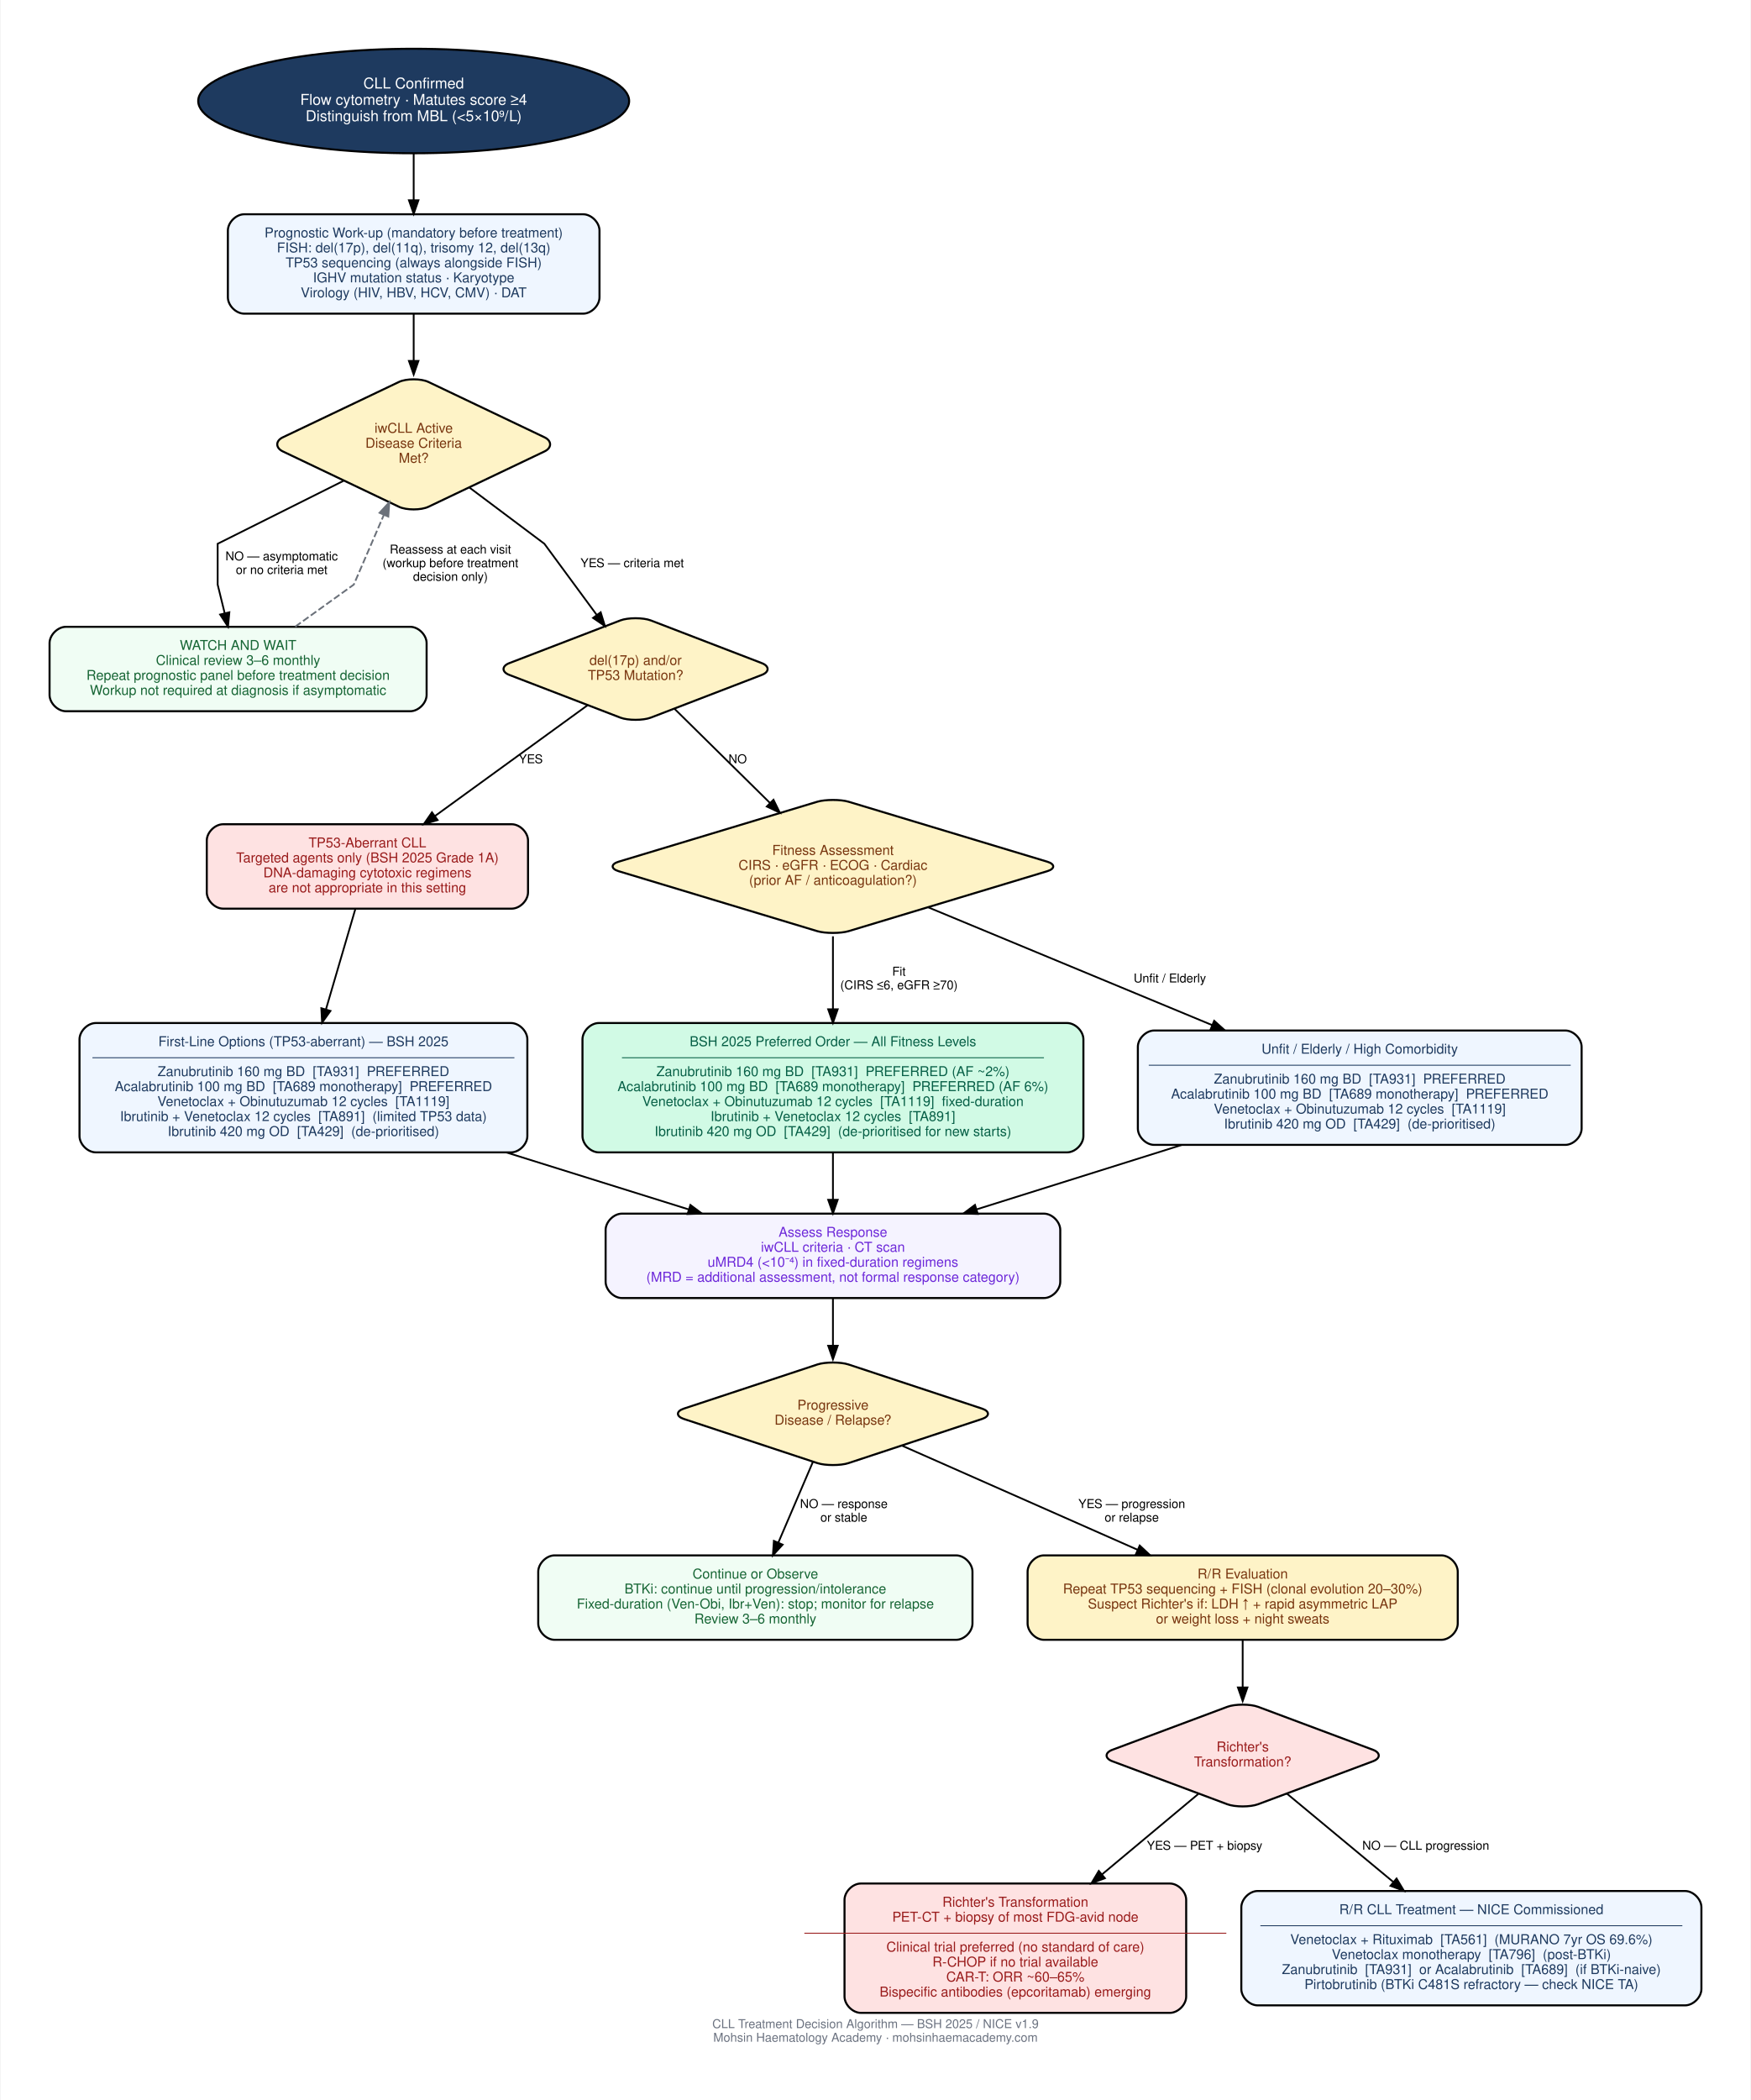
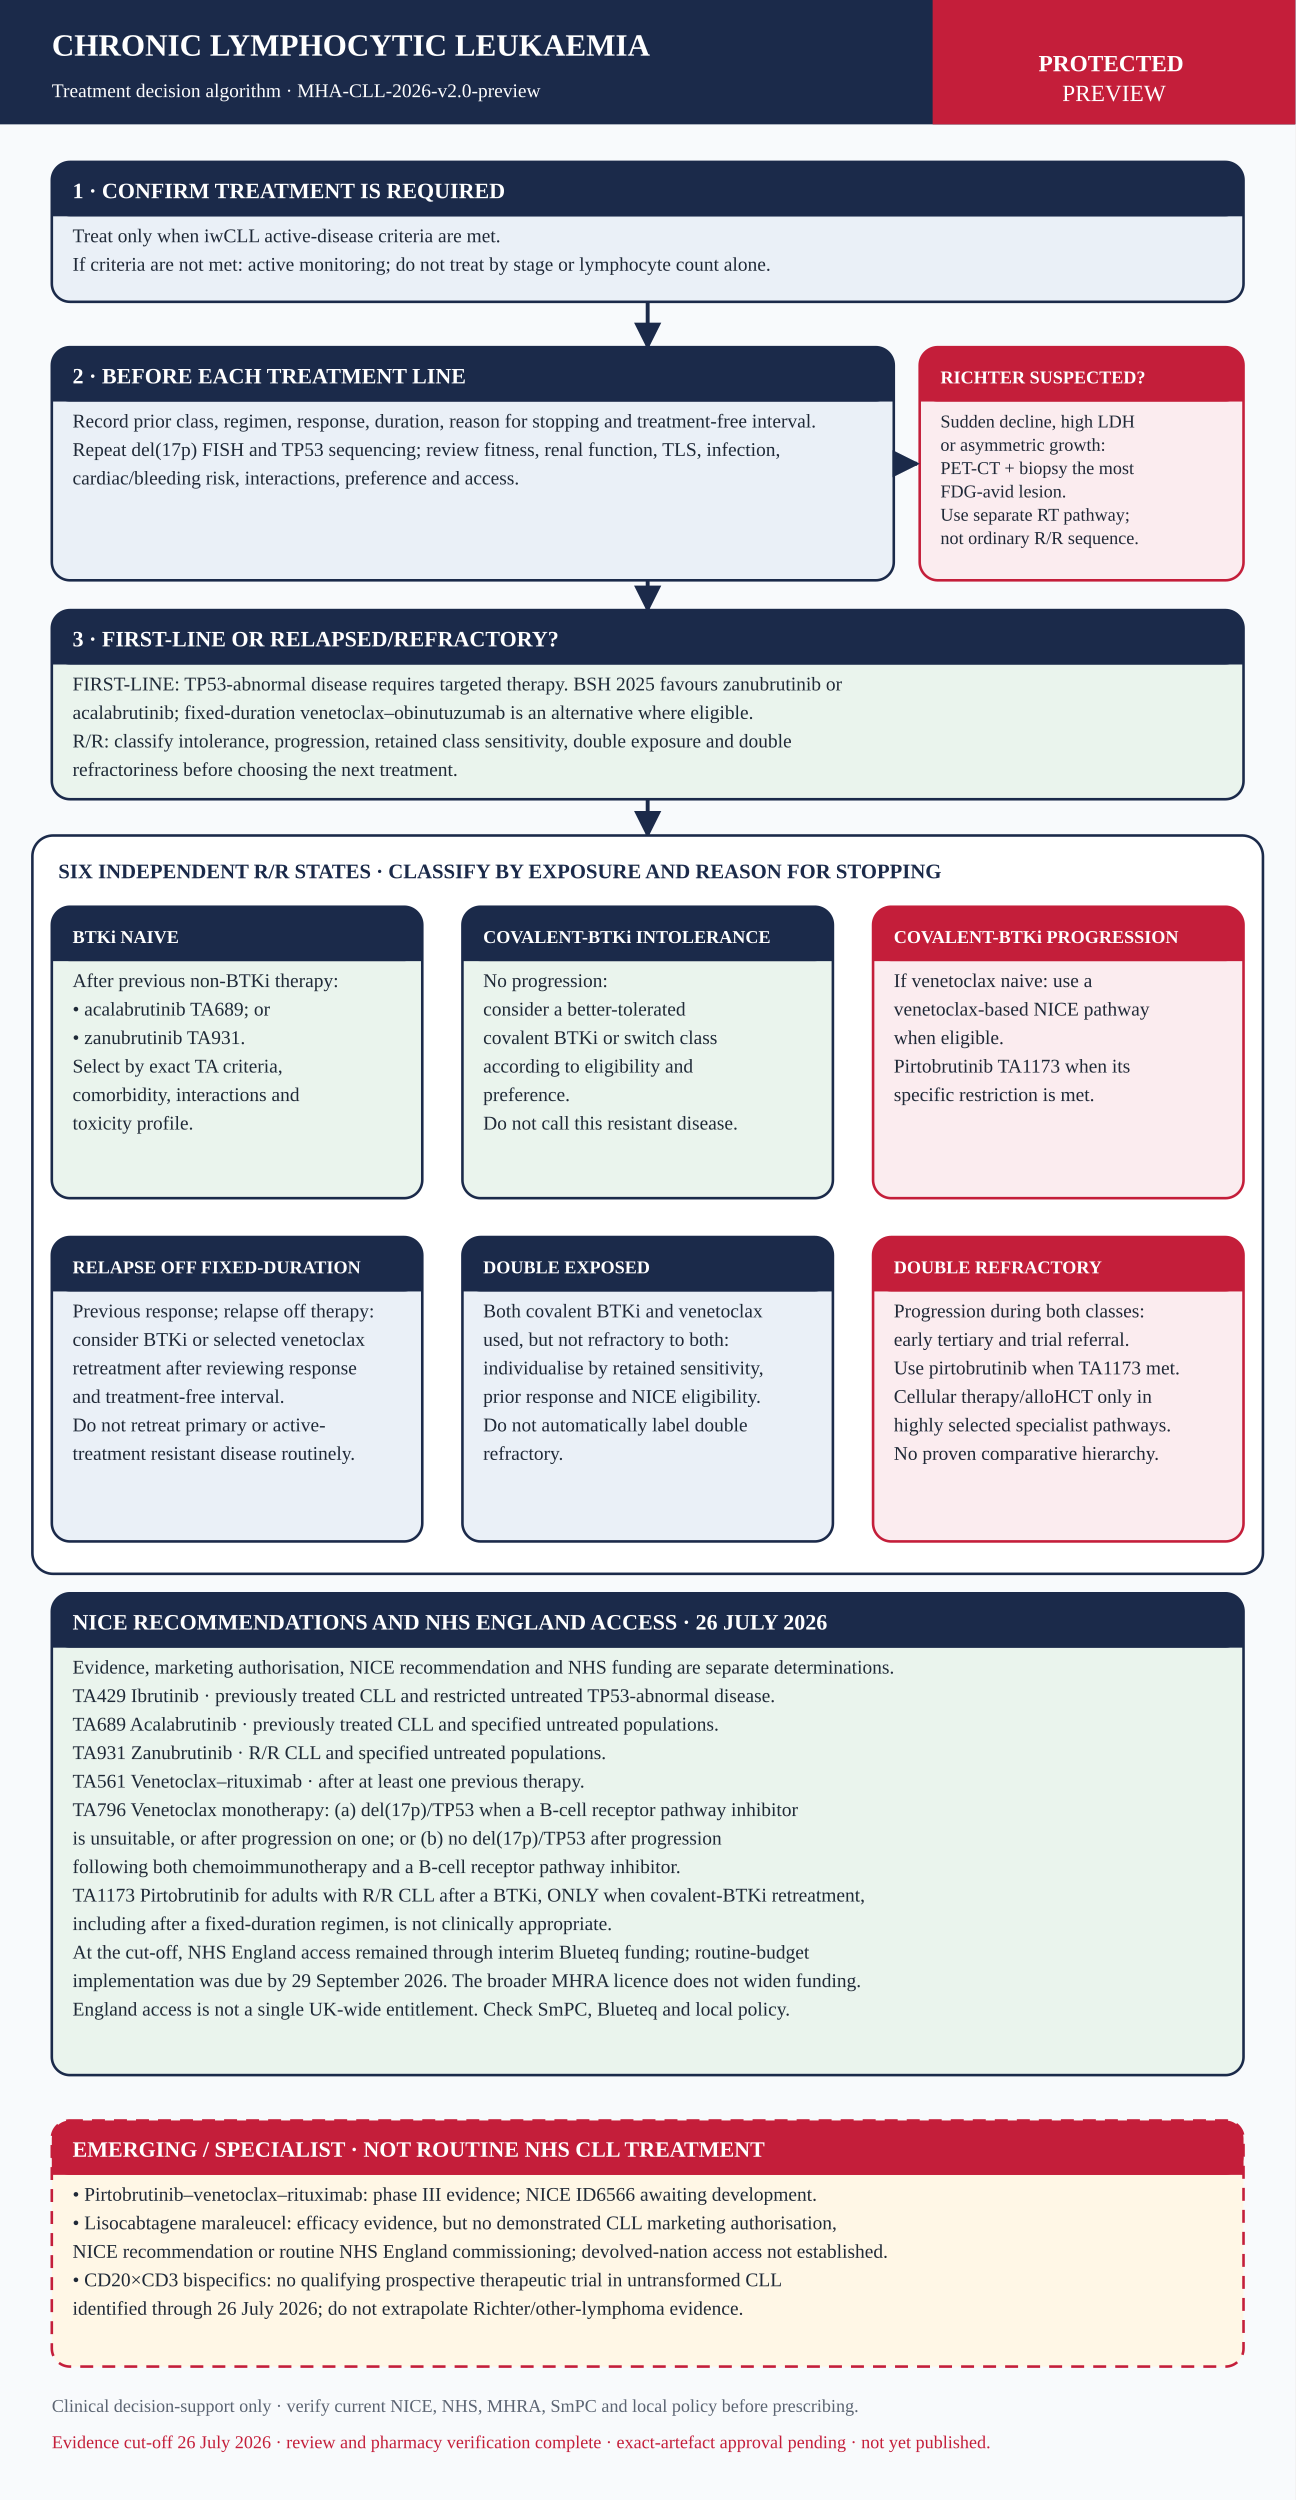
- <svg xmlns="http://www.w3.org/2000/svg" width="1286pt" height="1542pt" viewBox="0.00 0.00 1285.50 1542.37">
-   <g id="graph0" class="graph" transform="scale(1 1) rotate(0) translate(36 1506.37)">
-     <polygon fill="white" stroke="transparent" points="-36,36 -36,-1506.37 1249.5,-1506.37 1249.5,36 -36,36" />
-     <text text-anchor="middle" x="606.75" y="-16.8" font-family="Helvetica,sans-Serif" font-size="9.00" fill="#6b7280">CLL Treatment Decision Algorithm — BSH 2025 / NICE v1.9</text>
-     <text text-anchor="middle" x="606.75" y="-6.8" font-family="Helvetica,sans-Serif" font-size="9.00" fill="#6b7280">Mohsin Haematology Academy · mohsinhaemacademy.com</text>
-     <g id="node1" class="node">
-       <ellipse fill="#1e3a5f" stroke="black" stroke-width="1.5" cx="267.5" cy="-1432.18" rx="158.28" ry="38.37" />
-       <text text-anchor="middle" x="267.5" y="-1441.38" font-family="Helvetica,sans-Serif" font-size="11.00" fill="white">CLL Confirmed</text>
-       <text text-anchor="middle" x="267.5" y="-1429.38" font-family="Helvetica,sans-Serif" font-size="11.00" fill="white">Flow cytometry · Matutes score ≥4</text>
-       <text text-anchor="middle" x="267.5" y="-1417.38" font-family="Helvetica,sans-Serif" font-size="11.00" fill="white">Distinguish from MBL (&lt;5×10⁹/L)</text>
-     </g>
-     <g id="node2" class="node">
-       <path fill="#eff6ff" stroke="black" stroke-width="1.5" d="M392,-1349C392,-1349 143,-1349 143,-1349 137,-1349 131,-1343 131,-1337 131,-1337 131,-1288 131,-1288 131,-1282 137,-1276 143,-1276 143,-1276 392,-1276 392,-1276 398,-1276 404,-1282 404,-1288 404,-1288 404,-1337 404,-1337 404,-1343 398,-1349 392,-1349" />
-       <text text-anchor="middle" x="267.5" y="-1332" font-family="Helvetica,sans-Serif" font-size="10.00" fill="#1e3a5f">Prognostic Work-up (mandatory before treatment)</text>
-       <text text-anchor="middle" x="267.5" y="-1321" font-family="Helvetica,sans-Serif" font-size="10.00" fill="#1e3a5f">FISH: del(17p), del(11q), trisomy 12, del(13q)</text>
-       <text text-anchor="middle" x="267.5" y="-1310" font-family="Helvetica,sans-Serif" font-size="10.00" fill="#1e3a5f">TP53 sequencing (always alongside FISH)</text>
-       <text text-anchor="middle" x="267.5" y="-1299" font-family="Helvetica,sans-Serif" font-size="10.00" fill="#1e3a5f">IGHV mutation status · Karyotype</text>
-       <text text-anchor="middle" x="267.5" y="-1288" font-family="Helvetica,sans-Serif" font-size="10.00" fill="#1e3a5f">Virology (HIV, HBV, HCV, CMV) · DAT</text>
-     </g>
-     <g id="edge1" class="edge">
-       <path fill="none" stroke="black" stroke-width="1.3" d="M267.5,-1393.95C267.5,-1383.02 267.5,-1370.93 267.5,-1359.52" />
-       <polygon fill="black" stroke="black" stroke-width="1.3" points="271,-1359.29 267.5,-1349.29 264,-1359.29 271,-1359.29" />
-     </g>
-     <g id="node3" class="node">
-       <path fill="#fef3c7" stroke="black" stroke-width="1.5" d="M256.67,-1225.84C256.67,-1225.84 171.33,-1185.16 171.33,-1185.16 165.92,-1182.58 165.92,-1177.42 171.33,-1174.84 171.33,-1174.84 256.67,-1134.16 256.67,-1134.16 262.08,-1131.58 272.92,-1131.58 278.33,-1134.16 278.33,-1134.16 363.67,-1174.84 363.67,-1174.84 369.08,-1177.42 369.08,-1182.58 363.67,-1185.16 363.67,-1185.16 278.33,-1225.84 278.33,-1225.84 272.92,-1228.42 262.08,-1228.42 256.67,-1225.84" />
-       <text text-anchor="middle" x="267.5" y="-1188.5" font-family="Helvetica,sans-Serif" font-size="10.00" fill="#78350f">iwCLL Active</text>
-       <text text-anchor="middle" x="267.5" y="-1177.5" font-family="Helvetica,sans-Serif" font-size="10.00" fill="#78350f">Disease Criteria</text>
-       <text text-anchor="middle" x="267.5" y="-1166.5" font-family="Helvetica,sans-Serif" font-size="10.00" fill="#78350f">Met?</text>
-     </g>
-     <g id="edge2" class="edge">
-       <path fill="none" stroke="black" stroke-width="1.3" d="M267.5,-1275.84C267.5,-1265.22 267.5,-1253.27 267.5,-1241.52" />
-       <polygon fill="black" stroke="black" stroke-width="1.3" points="271,-1241.29 267.5,-1231.29 264,-1241.29 271,-1241.29" />
-     </g>
-     <g id="node4" class="node">
-       <path fill="#f0fdf4" stroke="black" stroke-width="1.5" d="M265,-1046C265,-1046 12,-1046 12,-1046 6,-1046 0,-1040 0,-1034 0,-1034 0,-996 0,-996 0,-990 6,-984 12,-984 12,-984 265,-984 265,-984 271,-984 277,-990 277,-996 277,-996 277,-1034 277,-1034 277,-1040 271,-1046 265,-1046" />
-       <text text-anchor="middle" x="138.5" y="-1029" font-family="Helvetica,sans-Serif" font-size="10.00" fill="#166534">WATCH AND WAIT</text>
-       <text text-anchor="middle" x="138.5" y="-1018" font-family="Helvetica,sans-Serif" font-size="10.00" fill="#166534">Clinical review 3–6 monthly</text>
-       <text text-anchor="middle" x="138.5" y="-1007" font-family="Helvetica,sans-Serif" font-size="10.00" fill="#166534">Repeat prognostic panel before treatment decision</text>
-       <text text-anchor="middle" x="138.5" y="-996" font-family="Helvetica,sans-Serif" font-size="10.00" fill="#166534">Workup not required at diagnosis if asymptomatic</text>
-     </g>
-     <g id="edge3" class="edge">
-       <path fill="none" stroke="black" stroke-width="1.3" d="M215.92,-1153.21C174.6,-1132.55 123.5,-1107 123.5,-1107 123.5,-1107 123.5,-1077 123.5,-1077 123.5,-1077 125.82,-1067.55 128.64,-1056.08" />
-       <polygon fill="black" stroke="black" stroke-width="1.3" points="132.1,-1056.69 131.09,-1046.14 125.3,-1055.02 132.1,-1056.69" />
-       <text text-anchor="middle" x="170.5" y="-1094.8" font-family="Helvetica,sans-Serif" font-size="9.00">NO — asymptomatic</text>
-       <text text-anchor="middle" x="170.5" y="-1084.8" font-family="Helvetica,sans-Serif" font-size="9.00">or no criteria met</text>
-     </g>
-     <g id="node5" class="node">
-       <path fill="#fef3c7" stroke="black" stroke-width="1.5" d="M419.3,-1050.69C419.3,-1050.69 337.7,-1019.31 337.7,-1019.31 332.1,-1017.15 332.1,-1012.85 337.7,-1010.69 337.7,-1010.69 419.3,-979.31 419.3,-979.31 424.9,-977.15 436.1,-977.15 441.7,-979.31 441.7,-979.31 523.3,-1010.69 523.3,-1010.69 528.9,-1012.85 528.9,-1017.15 523.3,-1019.31 523.3,-1019.31 441.7,-1050.69 441.7,-1050.69 436.1,-1052.85 424.9,-1052.85 419.3,-1050.69" />
-       <text text-anchor="middle" x="430.5" y="-1018" font-family="Helvetica,sans-Serif" font-size="10.00" fill="#78350f">del(17p) and/or</text>
-       <text text-anchor="middle" x="430.5" y="-1007" font-family="Helvetica,sans-Serif" font-size="10.00" fill="#78350f">TP53 Mutation?</text>
-     </g>
-     <g id="edge4" class="edge">
-       <path fill="none" stroke="black" stroke-width="1.3" d="M308.49,-1148.26C334.58,-1128.69 363.5,-1107 363.5,-1107 363.5,-1107 383.71,-1079.55 401.93,-1054.8" />
-       <polygon fill="black" stroke="black" stroke-width="1.3" points="404.89,-1056.68 408,-1046.55 399.26,-1052.53 404.89,-1056.68" />
-       <text text-anchor="middle" x="428" y="-1089.8" font-family="Helvetica,sans-Serif" font-size="9.00">YES — criteria met</text>
-     </g>
-     <g id="edge19" class="edge">
-       <path fill="none" stroke="#6b717a" stroke-width="1.3" stroke-dasharray="5,2" d="M180.5,-1046.14C201.92,-1061.51 223.5,-1077 223.5,-1077 223.5,-1077 234.54,-1102.6 245.56,-1128.15" />
-       <polygon fill="#6b717a" stroke="#6b717a" stroke-width="1.3" points="242.43,-1129.72 249.6,-1137.51 248.86,-1126.94 242.43,-1129.72" />
-       <text text-anchor="middle" x="294.5" y="-1099.8" font-family="Helvetica,sans-Serif" font-size="9.00">Reassess at each visit</text>
-       <text text-anchor="middle" x="294.5" y="-1089.8" font-family="Helvetica,sans-Serif" font-size="9.00">(workup before treatment</text>
-       <text text-anchor="middle" x="294.5" y="-1079.8" font-family="Helvetica,sans-Serif" font-size="9.00">decision only)</text>
-     </g>
-     <g id="node6" class="node">
-       <path fill="#fee2e2" stroke="black" stroke-width="1.5" d="M339.5,-901C339.5,-901 127.5,-901 127.5,-901 121.5,-901 115.5,-895 115.5,-889 115.5,-889 115.5,-851 115.5,-851 115.5,-845 121.5,-839 127.5,-839 127.5,-839 339.5,-839 339.5,-839 345.5,-839 351.5,-845 351.5,-851 351.5,-851 351.5,-889 351.5,-889 351.5,-895 345.5,-901 339.5,-901" />
-       <text text-anchor="middle" x="233.5" y="-884" font-family="Helvetica,sans-Serif" font-size="10.00" fill="#991b1b">TP53-Aberrant CLL</text>
-       <text text-anchor="middle" x="233.5" y="-873" font-family="Helvetica,sans-Serif" font-size="10.00" fill="#991b1b">Targeted agents only (BSH 2025 Grade 1A)</text>
-       <text text-anchor="middle" x="233.5" y="-862" font-family="Helvetica,sans-Serif" font-size="10.00" fill="#991b1b">DNA-damaging cytotoxic regimens</text>
-       <text text-anchor="middle" x="233.5" y="-851" font-family="Helvetica,sans-Serif" font-size="10.00" fill="#991b1b">are not appropriate in this setting</text>
-     </g>
-     <g id="edge5" class="edge">
-       <path fill="none" stroke="black" stroke-width="1.3" d="M395.28,-988.43C364.03,-965.75 318.04,-932.37 283.08,-906.99" />
-       <polygon fill="black" stroke="black" stroke-width="1.3" points="285.05,-904.09 274.9,-901.05 280.93,-909.76 285.05,-904.09" />
-       <text text-anchor="middle" x="353.5" y="-945.8" font-family="Helvetica,sans-Serif" font-size="9.00">YES</text>
-     </g>
-     <g id="node8" class="node">
-       <path fill="#fef3c7" stroke="black" stroke-width="1.5" d="M564.01,-917.53C564.01,-917.53 417.99,-873.47 417.99,-873.47 412.24,-871.73 412.24,-868.27 417.99,-866.53 417.99,-866.53 564.01,-822.47 564.01,-822.47 569.76,-820.73 581.24,-820.73 586.99,-822.47 586.99,-822.47 733.01,-866.53 733.01,-866.53 738.76,-868.27 738.76,-871.73 733.01,-873.47 733.01,-873.47 586.99,-917.53 586.99,-917.53 581.24,-919.27 569.76,-919.27 564.01,-917.53" />
-       <text text-anchor="middle" x="575.5" y="-878.5" font-family="Helvetica,sans-Serif" font-size="10.00" fill="#78350f">Fitness Assessment</text>
-       <text text-anchor="middle" x="575.5" y="-867.5" font-family="Helvetica,sans-Serif" font-size="10.00" fill="#78350f">CIRS · eGFR · ECOG · Cardiac</text>
-       <text text-anchor="middle" x="575.5" y="-856.5" font-family="Helvetica,sans-Serif" font-size="10.00" fill="#78350f">(prior AF / anticoagulation?)</text>
-     </g>
-     <g id="edge7" class="edge">
-       <path fill="none" stroke="black" stroke-width="1.3" d="M459.15,-985.75C479.11,-966.06 506.17,-939.38 529.17,-916.69" />
-       <polygon fill="black" stroke="black" stroke-width="1.3" points="531.82,-918.99 536.48,-909.48 526.9,-914.01 531.82,-918.99" />
-       <text text-anchor="middle" x="505.5" y="-945.8" font-family="Helvetica,sans-Serif" font-size="9.00">NO</text>
-     </g>
-     <g id="node7" class="node">
-       <path fill="#eff6ff" stroke="black" stroke-width="1.5" d="M339,-755C339,-755 34,-755 34,-755 28,-755 22,-749 22,-743 22,-743 22,-672 22,-672 22,-666 28,-660 34,-660 34,-660 339,-660 339,-660 345,-660 351,-666 351,-672 351,-672 351,-743 351,-743 351,-749 345,-755 339,-755" />
-       <text text-anchor="middle" x="186.5" y="-738" font-family="Helvetica,sans-Serif" font-size="10.00" fill="#1e3a5f">First-Line Options (TP53-aberrant) — BSH 2025</text>
-       <text text-anchor="middle" x="186.5" y="-727" font-family="Helvetica,sans-Serif" font-size="10.00" fill="#1e3a5f">───────────────────────────────</text>
-       <text text-anchor="middle" x="186.5" y="-716" font-family="Helvetica,sans-Serif" font-size="10.00" fill="#1e3a5f">Zanubrutinib 160 mg BD  [TA931]  PREFERRED</text>
-       <text text-anchor="middle" x="186.5" y="-705" font-family="Helvetica,sans-Serif" font-size="10.00" fill="#1e3a5f">Acalabrutinib 100 mg BD  [TA689 monotherapy]  PREFERRED</text>
-       <text text-anchor="middle" x="186.5" y="-694" font-family="Helvetica,sans-Serif" font-size="10.00" fill="#1e3a5f">Venetoclax + Obinutuzumab 12 cycles  [TA1119]</text>
-       <text text-anchor="middle" x="186.5" y="-683" font-family="Helvetica,sans-Serif" font-size="10.00" fill="#1e3a5f">Ibrutinib + Venetoclax 12 cycles  [TA891]  (limited TP53 data)</text>
-       <text text-anchor="middle" x="186.5" y="-672" font-family="Helvetica,sans-Serif" font-size="10.00" fill="#1e3a5f">Ibrutinib 420 mg OD  [TA429]  (de-prioritised)</text>
-     </g>
-     <g id="edge6" class="edge">
-       <path fill="none" stroke="black" stroke-width="1.3" d="M224.66,-838.81C218.58,-818.05 210.32,-789.84 203.04,-764.98" />
-       <polygon fill="black" stroke="black" stroke-width="1.3" points="206.37,-763.9 200.2,-755.28 199.65,-765.86 206.37,-763.9" />
-     </g>
-     <g id="node11" class="node">
-       <path fill="#f5f3ff" stroke="black" stroke-width="1.5" d="M730.5,-615C730.5,-615 420.5,-615 420.5,-615 414.5,-615 408.5,-609 408.5,-603 408.5,-603 408.5,-565 408.5,-565 408.5,-559 414.5,-553 420.5,-553 420.5,-553 730.5,-553 730.5,-553 736.5,-553 742.5,-559 742.5,-565 742.5,-565 742.5,-603 742.5,-603 742.5,-609 736.5,-615 730.5,-615" />
-       <text text-anchor="middle" x="575.5" y="-598" font-family="Helvetica,sans-Serif" font-size="10.00" fill="#6d28d9">Assess Response</text>
-       <text text-anchor="middle" x="575.5" y="-587" font-family="Helvetica,sans-Serif" font-size="10.00" fill="#6d28d9">iwCLL criteria · CT scan</text>
-       <text text-anchor="middle" x="575.5" y="-576" font-family="Helvetica,sans-Serif" font-size="10.00" fill="#6d28d9">uMRD4 (&lt;10⁻⁴) in fixed-duration regimens</text>
-       <text text-anchor="middle" x="575.5" y="-565" font-family="Helvetica,sans-Serif" font-size="10.00" fill="#6d28d9">(MRD = additional assessment, not formal response category)</text>
-     </g>
-     <g id="edge12" class="edge">
-       <path fill="none" stroke="black" stroke-width="1.3" d="M335.51,-659.96C380.16,-646.01 428.2,-631.01 469.49,-618.11" />
-       <polygon fill="black" stroke="black" stroke-width="1.3" points="470.78,-621.38 479.28,-615.05 468.69,-614.69 470.78,-621.38" />
-     </g>
-     <g id="node9" class="node">
-       <path fill="#d1fae5" stroke="black" stroke-width="1.5" d="M747.5,-755C747.5,-755 403.5,-755 403.5,-755 397.5,-755 391.5,-749 391.5,-743 391.5,-743 391.5,-672 391.5,-672 391.5,-666 397.5,-660 403.5,-660 403.5,-660 747.5,-660 747.5,-660 753.5,-660 759.5,-666 759.5,-672 759.5,-672 759.5,-743 759.5,-743 759.5,-749 753.5,-755 747.5,-755" />
-       <text text-anchor="middle" x="575.5" y="-738" font-family="Helvetica,sans-Serif" font-size="10.00" fill="#065f46">BSH 2025 Preferred Order — All Fitness Levels</text>
-       <text text-anchor="middle" x="575.5" y="-727" font-family="Helvetica,sans-Serif" font-size="10.00" fill="#065f46">───────────────────────────────</text>
-       <text text-anchor="middle" x="575.5" y="-716" font-family="Helvetica,sans-Serif" font-size="10.00" fill="#065f46">Zanubrutinib 160 mg BD  [TA931]  PREFERRED (AF ~2%)</text>
-       <text text-anchor="middle" x="575.5" y="-705" font-family="Helvetica,sans-Serif" font-size="10.00" fill="#065f46">Acalabrutinib 100 mg BD  [TA689 monotherapy]  PREFERRED (AF 6%)</text>
-       <text text-anchor="middle" x="575.5" y="-694" font-family="Helvetica,sans-Serif" font-size="10.00" fill="#065f46">Venetoclax + Obinutuzumab 12 cycles  [TA1119]  fixed-duration</text>
-       <text text-anchor="middle" x="575.5" y="-683" font-family="Helvetica,sans-Serif" font-size="10.00" fill="#065f46">Ibrutinib + Venetoclax 12 cycles  [TA891]</text>
-       <text text-anchor="middle" x="575.5" y="-672" font-family="Helvetica,sans-Serif" font-size="10.00" fill="#065f46">Ibrutinib 420 mg OD  [TA429]  (de-prioritised for new starts)</text>
-     </g>
-     <g id="edge8" class="edge">
-       <path fill="none" stroke="black" stroke-width="1.3" d="M575.5,-818.66C575.5,-801.67 575.5,-782.6 575.5,-765.17" />
-       <polygon fill="black" stroke="black" stroke-width="1.3" points="579,-765.11 575.5,-755.11 572,-765.11 579,-765.11" />
-       <text text-anchor="middle" x="624" y="-789.8" font-family="Helvetica,sans-Serif" font-size="9.00">Fit</text>
-       <text text-anchor="middle" x="624" y="-779.8" font-family="Helvetica,sans-Serif" font-size="9.00">(CIRS ≤6, eGFR ≥70)</text>
-     </g>
-     <g id="node10" class="node">
-       <path fill="#eff6ff" stroke="black" stroke-width="1.5" d="M1113.5,-749.5C1113.5,-749.5 811.5,-749.5 811.5,-749.5 805.5,-749.5 799.5,-743.5 799.5,-737.5 799.5,-737.5 799.5,-677.5 799.5,-677.5 799.5,-671.5 805.5,-665.5 811.5,-665.5 811.5,-665.5 1113.5,-665.5 1113.5,-665.5 1119.5,-665.5 1125.5,-671.5 1125.5,-677.5 1125.5,-677.5 1125.5,-737.5 1125.5,-737.5 1125.5,-743.5 1119.5,-749.5 1113.5,-749.5" />
-       <text text-anchor="middle" x="962.5" y="-732.5" font-family="Helvetica,sans-Serif" font-size="10.00" fill="#1e3a5f">Unfit / Elderly / High Comorbidity</text>
-       <text text-anchor="middle" x="962.5" y="-721.5" font-family="Helvetica,sans-Serif" font-size="10.00" fill="#1e3a5f">───────────────────────────────</text>
-       <text text-anchor="middle" x="962.5" y="-710.5" font-family="Helvetica,sans-Serif" font-size="10.00" fill="#1e3a5f">Zanubrutinib 160 mg BD  [TA931]  PREFERRED</text>
-       <text text-anchor="middle" x="962.5" y="-699.5" font-family="Helvetica,sans-Serif" font-size="10.00" fill="#1e3a5f">Acalabrutinib 100 mg BD  [TA689 monotherapy]  PREFERRED</text>
-       <text text-anchor="middle" x="962.5" y="-688.5" font-family="Helvetica,sans-Serif" font-size="10.00" fill="#1e3a5f">Venetoclax + Obinutuzumab 12 cycles  [TA1119]</text>
-       <text text-anchor="middle" x="962.5" y="-677.5" font-family="Helvetica,sans-Serif" font-size="10.00" fill="#1e3a5f">Ibrutinib 420 mg OD  [TA429]  (de-prioritised)</text>
-     </g>
-     <g id="edge9" class="edge">
-       <path fill="none" stroke="black" stroke-width="1.3" d="M645.58,-839.93C703.73,-815.82 787.39,-781.12 854.16,-753.43" />
-       <polygon fill="black" stroke="black" stroke-width="1.3" points="855.56,-756.64 863.46,-749.57 852.88,-750.17 855.56,-756.64" />
-       <text text-anchor="middle" x="823" y="-784.8" font-family="Helvetica,sans-Serif" font-size="9.00">Unfit / Elderly</text>
-     </g>
-     <g id="edge10" class="edge">
-       <path fill="none" stroke="black" stroke-width="1.3" d="M575.5,-659.87C575.5,-648.51 575.5,-636.46 575.5,-625.41" />
-       <polygon fill="black" stroke="black" stroke-width="1.3" points="579,-625.19 575.5,-615.19 572,-625.19 579,-625.19" />
-     </g>
-     <g id="edge11" class="edge">
-       <path fill="none" stroke="black" stroke-width="1.3" d="M831.75,-665.45C782.7,-650.05 727.62,-632.76 681.13,-618.16" />
-       <polygon fill="black" stroke="black" stroke-width="1.3" points="681.94,-614.75 671.35,-615.09 679.84,-621.43 681.94,-614.75" />
-     </g>
-     <g id="node12" class="node">
-       <path fill="#fef3c7" stroke="black" stroke-width="1.5" d="M564.11,-504.23C564.11,-504.23 465.89,-471.77 465.89,-471.77 460.2,-469.88 460.2,-466.12 465.89,-464.23 465.89,-464.23 564.11,-431.77 564.11,-431.77 569.8,-429.88 581.2,-429.88 586.89,-431.77 586.89,-431.77 685.11,-464.23 685.11,-464.23 690.8,-466.12 690.8,-469.88 685.11,-471.77 685.11,-471.77 586.89,-504.23 586.89,-504.23 581.2,-506.12 569.8,-506.12 564.11,-504.23" />
-       <text text-anchor="middle" x="575.5" y="-471" font-family="Helvetica,sans-Serif" font-size="10.00" fill="#78350f">Progressive</text>
-       <text text-anchor="middle" x="575.5" y="-460" font-family="Helvetica,sans-Serif" font-size="10.00" fill="#78350f">Disease / Relapse?</text>
-     </g>
-     <g id="edge13" class="edge">
-       <path fill="none" stroke="black" stroke-width="1.3" d="M575.5,-552.75C575.5,-542.14 575.5,-529.93 575.5,-518.17" />
-       <polygon fill="black" stroke="black" stroke-width="1.3" points="579,-518 575.5,-508 572,-518 579,-518" />
-     </g>
-     <g id="node13" class="node">
-       <path fill="#f0fdf4" stroke="black" stroke-width="1.5" d="M666,-364C666,-364 371,-364 371,-364 365,-364 359,-358 359,-352 359,-352 359,-314 359,-314 359,-308 365,-302 371,-302 371,-302 666,-302 666,-302 672,-302 678,-308 678,-314 678,-314 678,-352 678,-352 678,-358 672,-364 666,-364" />
-       <text text-anchor="middle" x="518.5" y="-347" font-family="Helvetica,sans-Serif" font-size="10.00" fill="#166534">Continue or Observe</text>
-       <text text-anchor="middle" x="518.5" y="-336" font-family="Helvetica,sans-Serif" font-size="10.00" fill="#166534">BTKi: continue until progression/intolerance</text>
-       <text text-anchor="middle" x="518.5" y="-325" font-family="Helvetica,sans-Serif" font-size="10.00" fill="#166534">Fixed-duration (Ven-Obi, Ibr+Ven): stop; monitor for relapse</text>
-       <text text-anchor="middle" x="518.5" y="-314" font-family="Helvetica,sans-Serif" font-size="10.00" fill="#166534">Review 3–6 monthly</text>
-     </g>
-     <g id="edge14" class="edge">
-       <path fill="none" stroke="black" stroke-width="1.3" d="M560.82,-432.75C553.03,-414.58 543.43,-392.16 535.34,-373.29" />
-       <polygon fill="black" stroke="black" stroke-width="1.3" points="538.54,-371.87 531.38,-364.06 532.11,-374.63 538.54,-371.87" />
-       <text text-anchor="middle" x="583.5" y="-398.8" font-family="Helvetica,sans-Serif" font-size="9.00">NO — response</text>
-       <text text-anchor="middle" x="583.5" y="-388.8" font-family="Helvetica,sans-Serif" font-size="9.00">or stable</text>
-     </g>
-     <g id="node14" class="node">
-       <path fill="#fef3c7" stroke="black" stroke-width="1.5" d="M1022.5,-364C1022.5,-364 730.5,-364 730.5,-364 724.5,-364 718.5,-358 718.5,-352 718.5,-352 718.5,-314 718.5,-314 718.5,-308 724.5,-302 730.5,-302 730.5,-302 1022.5,-302 1022.5,-302 1028.5,-302 1034.5,-308 1034.5,-314 1034.5,-314 1034.5,-352 1034.5,-352 1034.5,-358 1028.5,-364 1022.5,-364" />
-       <text text-anchor="middle" x="876.5" y="-347" font-family="Helvetica,sans-Serif" font-size="10.00" fill="#78350f">R/R Evaluation</text>
-       <text text-anchor="middle" x="876.5" y="-336" font-family="Helvetica,sans-Serif" font-size="10.00" fill="#78350f">Repeat TP53 sequencing + FISH (clonal evolution 20–30%)</text>
-       <text text-anchor="middle" x="876.5" y="-325" font-family="Helvetica,sans-Serif" font-size="10.00" fill="#78350f">Suspect Richter's if: LDH ↑ + rapid asymmetric LAP</text>
-       <text text-anchor="middle" x="876.5" y="-314" font-family="Helvetica,sans-Serif" font-size="10.00" fill="#78350f">or weight loss + night sweats</text>
-     </g>
-     <g id="edge15" class="edge">
-       <path fill="none" stroke="black" stroke-width="1.3" d="M626.22,-444.59C673.58,-423.66 744.92,-392.14 799.34,-368.1" />
-       <polygon fill="black" stroke="black" stroke-width="1.3" points="800.87,-371.24 808.6,-364 798.04,-364.84 800.87,-371.24" />
-       <text text-anchor="middle" x="795" y="-398.8" font-family="Helvetica,sans-Serif" font-size="9.00">YES — progression</text>
-       <text text-anchor="middle" x="795" y="-388.8" font-family="Helvetica,sans-Serif" font-size="9.00">or relapse</text>
-     </g>
-     <g id="node15" class="node">
-       <path fill="#fee2e2" stroke="black" stroke-width="1.5" d="M865.26,-252.8C865.26,-252.8 780.74,-221.2 780.74,-221.2 775.12,-219.1 775.12,-214.9 780.74,-212.8 780.74,-212.8 865.26,-181.2 865.26,-181.2 870.88,-179.1 882.12,-179.1 887.74,-181.2 887.74,-181.2 972.26,-212.8 972.26,-212.8 977.88,-214.9 977.88,-219.1 972.26,-221.2 972.26,-221.2 887.74,-252.8 887.74,-252.8 882.12,-254.9 870.88,-254.9 865.26,-252.8" />
-       <text text-anchor="middle" x="876.5" y="-220" font-family="Helvetica,sans-Serif" font-size="10.00" fill="#991b1b">Richter's</text>
-       <text text-anchor="middle" x="876.5" y="-209" font-family="Helvetica,sans-Serif" font-size="10.00" fill="#991b1b">Transformation?</text>
-     </g>
-     <g id="edge16" class="edge">
-       <path fill="none" stroke="black" stroke-width="1.3" d="M876.5,-301.75C876.5,-291.14 876.5,-278.93 876.5,-267.17" />
-       <polygon fill="black" stroke="black" stroke-width="1.3" points="880,-267 876.5,-257 873,-267 880,-267" />
-     </g>
-     <g id="node16" class="node">
-       <path fill="#fee2e2" stroke="black" stroke-width="1.5" d="M823,-123C823,-123 596,-123 596,-123 590,-123 584,-117 584,-111 584,-111 584,-40 584,-40 584,-34 590,-28 596,-28 596,-28 823,-28 823,-28 829,-28 835,-34 835,-40 835,-40 835,-111 835,-111 835,-117 829,-123 823,-123" />
-       <text text-anchor="middle" x="709.5" y="-106" font-family="Helvetica,sans-Serif" font-size="10.00" fill="#991b1b">Richter's Transformation</text>
-       <text text-anchor="middle" x="709.5" y="-95" font-family="Helvetica,sans-Serif" font-size="10.00" fill="#991b1b">PET-CT + biopsy of most FDG-avid node</text>
-       <text text-anchor="middle" x="709.5" y="-84" font-family="Helvetica,sans-Serif" font-size="10.00" fill="#991b1b">───────────────────────────────</text>
-       <text text-anchor="middle" x="709.5" y="-73" font-family="Helvetica,sans-Serif" font-size="10.00" fill="#991b1b">Clinical trial preferred (no standard of care)</text>
-       <text text-anchor="middle" x="709.5" y="-62" font-family="Helvetica,sans-Serif" font-size="10.00" fill="#991b1b">R-CHOP if no trial available</text>
-       <text text-anchor="middle" x="709.5" y="-51" font-family="Helvetica,sans-Serif" font-size="10.00" fill="#991b1b">CAR-T: ORR ~60–65%</text>
-       <text text-anchor="middle" x="709.5" y="-40" font-family="Helvetica,sans-Serif" font-size="10.00" fill="#991b1b">Bispecific antibodies (epcoritamab) emerging</text>
-     </g>
-     <g id="edge17" class="edge">
-       <path fill="none" stroke="black" stroke-width="1.3" d="M843.9,-188.77C823.78,-171.96 797.27,-149.81 773.11,-129.64" />
-       <polygon fill="black" stroke="black" stroke-width="1.3" points="775.28,-126.89 765.37,-123.17 770.8,-132.26 775.28,-126.89" />
-       <text text-anchor="middle" x="848.5" y="-147.8" font-family="Helvetica,sans-Serif" font-size="9.00">YES — PET + biopsy</text>
-     </g>
-     <g id="node17" class="node">
-       <path fill="#eff6ff" stroke="black" stroke-width="1.5" d="M1201.5,-117.5C1201.5,-117.5 887.5,-117.5 887.5,-117.5 881.5,-117.5 875.5,-111.5 875.5,-105.5 875.5,-105.5 875.5,-45.5 875.5,-45.5 875.5,-39.5 881.5,-33.5 887.5,-33.5 887.5,-33.5 1201.5,-33.5 1201.5,-33.5 1207.5,-33.5 1213.5,-39.5 1213.5,-45.5 1213.5,-45.5 1213.5,-105.5 1213.5,-105.5 1213.5,-111.5 1207.5,-117.5 1201.5,-117.5" />
-       <text text-anchor="middle" x="1044.5" y="-100.5" font-family="Helvetica,sans-Serif" font-size="10.00" fill="#1e3a5f">R/R CLL Treatment — NICE Commissioned</text>
-       <text text-anchor="middle" x="1044.5" y="-89.5" font-family="Helvetica,sans-Serif" font-size="10.00" fill="#1e3a5f">───────────────────────────────</text>
-       <text text-anchor="middle" x="1044.5" y="-78.5" font-family="Helvetica,sans-Serif" font-size="10.00" fill="#1e3a5f">Venetoclax + Rituximab  [TA561]  (MURANO 7yr OS 69.6%)</text>
-       <text text-anchor="middle" x="1044.5" y="-67.5" font-family="Helvetica,sans-Serif" font-size="10.00" fill="#1e3a5f">Venetoclax monotherapy  [TA796]  (post-BTKi)</text>
-       <text text-anchor="middle" x="1044.5" y="-56.5" font-family="Helvetica,sans-Serif" font-size="10.00" fill="#1e3a5f">Zanubrutinib  [TA931]  or Acalabrutinib  [TA689]  (if BTKi-naive)</text>
-       <text text-anchor="middle" x="1044.5" y="-45.5" font-family="Helvetica,sans-Serif" font-size="10.00" fill="#1e3a5f">Pirtobrutinib (BTKi C481S refractory — check NICE TA)</text>
-     </g>
-     <g id="edge18" class="edge">
-       <path fill="none" stroke="black" stroke-width="1.3" d="M908.89,-189.1C931.01,-170.73 960.93,-145.89 987.04,-124.22" />
-       <polygon fill="black" stroke="black" stroke-width="1.3" points="989.55,-126.68 995,-117.6 985.07,-121.3 989.55,-126.68" />
-       <text text-anchor="middle" x="1011" y="-147.8" font-family="Helvetica,sans-Serif" font-size="9.00">NO — CLL progression</text>
-     </g>
-   </g>
+ <svg xmlns="http://www.w3.org/2000/svg" width="1000" height="1930" viewBox="0 0 1000 1930" role="img" aria-labelledby="title desc">
+   <defs>
+     <marker id="arrow" viewBox="0 0 10 10" refX="9" refY="5" markerWidth="7" markerHeight="7" orient="auto-start-reverse">
+       <path d="M 0 0 L 10 5 L 0 10 z" fill="#1B2A4A" />
+     </marker>
+   </defs>
+   <rect width="1000" height="1930" fill="#F8FAFC" />
+   <rect x="0" y="0" width="1000" height="96" fill="#1B2A4A" />
+   <rect x="720" y="0" width="280" height="96" fill="#C41E3A" />
+   <text x="40" y="43" text-anchor="start" font-family="Georgia, Times New Roman, serif" font-size="24" fill="#FFFFFF">
+     <tspan x="40" dy="0" font-weight="700">CHRONIC LYMPHOCYTIC LEUKAEMIA</tspan>
+   </text>
+   <text x="40" y="75" text-anchor="start" font-family="Georgia, Times New Roman, serif" font-size="15" fill="#FFFFFF">
+     <tspan x="40" dy="0" font-weight="400">Treatment decision algorithm · MHA-CLL-2026-v2.0-preview</tspan>
+   </text>
+   <text x="860" y="55" text-anchor="middle" font-family="Georgia, Times New Roman, serif" font-size="18" fill="#FFFFFF">
+     <tspan x="860" dy="0" font-weight="700">PROTECTED</tspan>
+     <tspan x="860" dy="23" font-weight="400">PREVIEW</tspan>
+   </text>
+   <rect x="40" y="125" width="920" height="108" rx="14" fill="#EAF0F7" stroke="#1B2A4A" stroke-width="2" />
+   <rect x="40" y="125" width="920" height="42" rx="14" fill="#1B2A4A" />
+   <rect x="40" y="153" width="920" height="14" fill="#1B2A4A" />
+   <text x="56" y="153" text-anchor="start" font-family="Georgia, Times New Roman, serif" font-size="17" fill="#FFFFFF">
+     <tspan x="56" dy="0" font-weight="700">1 · CONFIRM TREATMENT IS REQUIRED</tspan>
+   </text>
+   <text x="56" y="187" text-anchor="start" font-family="Georgia, Times New Roman, serif" font-size="15" fill="#1F2937">
+     <tspan x="56" dy="0" font-weight="400">Treat only when iwCLL active-disease criteria are met.</tspan>
+     <tspan x="56" dy="22" font-weight="400">If criteria are not met: active monitoring; do not treat by stage or lymphocyte count alone.</tspan>
+   </text>
+   <path d="M500 233 L500 268" stroke="#1B2A4A" stroke-width="3" fill="none" marker-end="url(#arrow)" />
+   <rect x="40" y="268" width="650" height="180" rx="14" fill="#EAF0F7" stroke="#1B2A4A" stroke-width="2" />
+   <rect x="40" y="268" width="650" height="42" rx="14" fill="#1B2A4A" />
+   <rect x="40" y="296" width="650" height="14" fill="#1B2A4A" />
+   <text x="56" y="296" text-anchor="start" font-family="Georgia, Times New Roman, serif" font-size="17" fill="#FFFFFF">
+     <tspan x="56" dy="0" font-weight="700">2 · BEFORE EACH TREATMENT LINE</tspan>
+   </text>
+   <text x="56" y="330" text-anchor="start" font-family="Georgia, Times New Roman, serif" font-size="15" fill="#1F2937">
+     <tspan x="56" dy="0" font-weight="400">Record prior class, regimen, response, duration, reason for stopping and treatment-free interval.</tspan>
+     <tspan x="56" dy="22" font-weight="400">Repeat del(17p) FISH and TP53 sequencing; review fitness, renal function, TLS, infection,</tspan>
+     <tspan x="56" dy="22" font-weight="400">cardiac/bleeding risk, interactions, preference and access.</tspan>
+   </text>
+   <rect x="710" y="268" width="250" height="180" rx="14" fill="#FBECEF" stroke="#C41E3A" stroke-width="2" />
+   <rect x="710" y="268" width="250" height="42" rx="14" fill="#C41E3A" />
+   <rect x="710" y="296" width="250" height="14" fill="#C41E3A" />
+   <text x="726" y="296" text-anchor="start" font-family="Georgia, Times New Roman, serif" font-size="14" fill="#FFFFFF">
+     <tspan x="726" dy="0" font-weight="700">RICHTER SUSPECTED?</tspan>
+   </text>
+   <text x="726" y="330" text-anchor="start" font-family="Georgia, Times New Roman, serif" font-size="14" fill="#1F2937">
+     <tspan x="726" dy="0" font-weight="400">Sudden decline, high LDH</tspan>
+     <tspan x="726" dy="18" font-weight="400">or asymmetric growth:</tspan>
+     <tspan x="726" dy="18" font-weight="400">PET-CT + biopsy the most</tspan>
+     <tspan x="726" dy="18" font-weight="400">FDG-avid lesion.</tspan>
+     <tspan x="726" dy="18" font-weight="400">Use separate RT pathway;</tspan>
+     <tspan x="726" dy="18" font-weight="400">not ordinary R/R sequence.</tspan>
+   </text>
+   <path d="M690 358 L708 358" stroke="#1B2A4A" stroke-width="3" fill="none" marker-end="url(#arrow)" />
+   <path d="M500 448 L500 471" stroke="#1B2A4A" stroke-width="3" fill="none" marker-end="url(#arrow)" />
+   <rect x="40" y="471" width="920" height="146" rx="14" fill="#EAF4ED" stroke="#1B2A4A" stroke-width="2" />
+   <rect x="40" y="471" width="920" height="42" rx="14" fill="#1B2A4A" />
+   <rect x="40" y="499" width="920" height="14" fill="#1B2A4A" />
+   <text x="56" y="499" text-anchor="start" font-family="Georgia, Times New Roman, serif" font-size="17" fill="#FFFFFF">
+     <tspan x="56" dy="0" font-weight="700">3 · FIRST-LINE OR RELAPSED/REFRACTORY?</tspan>
+   </text>
+   <text x="56" y="533" text-anchor="start" font-family="Georgia, Times New Roman, serif" font-size="15" fill="#1F2937">
+     <tspan x="56" dy="0" font-weight="400">FIRST-LINE: TP53-abnormal disease requires targeted therapy. BSH 2025 favours zanubrutinib or</tspan>
+     <tspan x="56" dy="22" font-weight="400">acalabrutinib; fixed-duration venetoclax–obinutuzumab is an alternative where eligible.</tspan>
+     <tspan x="56" dy="22" font-weight="400">R/R: classify intolerance, progression, retained class sensitivity, double exposure and double</tspan>
+     <tspan x="56" dy="22" font-weight="400">refractoriness before choosing the next treatment.</tspan>
+   </text>
+   <path d="M500 617 L500 645" stroke="#1B2A4A" stroke-width="3" fill="none" marker-end="url(#arrow)" />
+   <rect x="25" y="645" width="950" height="570" rx="16" fill="#FFFFFF" stroke="#1B2A4A" stroke-width="2" />
+   <text x="45" y="678" text-anchor="start" font-family="Georgia, Times New Roman, serif" font-size="16" fill="#1B2A4A">
+     <tspan x="45" dy="0" font-weight="700">SIX INDEPENDENT R/R STATES · CLASSIFY BY EXPOSURE AND REASON FOR STOPPING</tspan>
+   </text>
+   <rect x="40" y="700" width="286" height="225" rx="14" fill="#EAF4ED" stroke="#1B2A4A" stroke-width="2" />
+   <rect x="40" y="700" width="286" height="42" rx="14" fill="#1B2A4A" />
+   <rect x="40" y="728" width="286" height="14" fill="#1B2A4A" />
+   <text x="56" y="728" text-anchor="start" font-family="Georgia, Times New Roman, serif" font-size="14" fill="#FFFFFF">
+     <tspan x="56" dy="0" font-weight="700">BTKi NAIVE</tspan>
+   </text>
+   <text x="56" y="762" text-anchor="start" font-family="Georgia, Times New Roman, serif" font-size="15" fill="#1F2937">
+     <tspan x="56" dy="0" font-weight="400">After previous non-BTKi therapy:</tspan>
+     <tspan x="56" dy="22" font-weight="400">• acalabrutinib TA689; or</tspan>
+     <tspan x="56" dy="22" font-weight="400">• zanubrutinib TA931.</tspan>
+     <tspan x="56" dy="22" font-weight="400">Select by exact TA criteria,</tspan>
+     <tspan x="56" dy="22" font-weight="400">comorbidity, interactions and</tspan>
+     <tspan x="56" dy="22" font-weight="400">toxicity profile.</tspan>
+   </text>
+   <rect x="357" y="700" width="286" height="225" rx="14" fill="#EAF4ED" stroke="#1B2A4A" stroke-width="2" />
+   <rect x="357" y="700" width="286" height="42" rx="14" fill="#1B2A4A" />
+   <rect x="357" y="728" width="286" height="14" fill="#1B2A4A" />
+   <text x="373" y="728" text-anchor="start" font-family="Georgia, Times New Roman, serif" font-size="14" fill="#FFFFFF">
+     <tspan x="373" dy="0" font-weight="700">COVALENT-BTKi INTOLERANCE</tspan>
+   </text>
+   <text x="373" y="762" text-anchor="start" font-family="Georgia, Times New Roman, serif" font-size="15" fill="#1F2937">
+     <tspan x="373" dy="0" font-weight="400">No progression:</tspan>
+     <tspan x="373" dy="22" font-weight="400">consider a better-tolerated</tspan>
+     <tspan x="373" dy="22" font-weight="400">covalent BTKi or switch class</tspan>
+     <tspan x="373" dy="22" font-weight="400">according to eligibility and</tspan>
+     <tspan x="373" dy="22" font-weight="400">preference.</tspan>
+     <tspan x="373" dy="22" font-weight="400">Do not call this resistant disease.</tspan>
+   </text>
+   <rect x="674" y="700" width="286" height="225" rx="14" fill="#FBECEF" stroke="#C41E3A" stroke-width="2" />
+   <rect x="674" y="700" width="286" height="42" rx="14" fill="#C41E3A" />
+   <rect x="674" y="728" width="286" height="14" fill="#C41E3A" />
+   <text x="690" y="728" text-anchor="start" font-family="Georgia, Times New Roman, serif" font-size="14" fill="#FFFFFF">
+     <tspan x="690" dy="0" font-weight="700">COVALENT-BTKi PROGRESSION</tspan>
+   </text>
+   <text x="690" y="762" text-anchor="start" font-family="Georgia, Times New Roman, serif" font-size="15" fill="#1F2937">
+     <tspan x="690" dy="0" font-weight="400">If venetoclax naive: use a</tspan>
+     <tspan x="690" dy="22" font-weight="400">venetoclax-based NICE pathway</tspan>
+     <tspan x="690" dy="22" font-weight="400">when eligible.</tspan>
+     <tspan x="690" dy="22" font-weight="400">Pirtobrutinib TA1173 when its</tspan>
+     <tspan x="690" dy="22" font-weight="400">specific restriction is met.</tspan>
+   </text>
+   <rect x="40" y="955" width="286" height="235" rx="14" fill="#EAF0F7" stroke="#1B2A4A" stroke-width="2" />
+   <rect x="40" y="955" width="286" height="42" rx="14" fill="#1B2A4A" />
+   <rect x="40" y="983" width="286" height="14" fill="#1B2A4A" />
+   <text x="56" y="983" text-anchor="start" font-family="Georgia, Times New Roman, serif" font-size="14" fill="#FFFFFF">
+     <tspan x="56" dy="0" font-weight="700">RELAPSE OFF FIXED-DURATION</tspan>
+   </text>
+   <text x="56" y="1017" text-anchor="start" font-family="Georgia, Times New Roman, serif" font-size="15" fill="#1F2937">
+     <tspan x="56" dy="0" font-weight="400">Previous response; relapse off therapy:</tspan>
+     <tspan x="56" dy="22" font-weight="400">consider BTKi or selected venetoclax</tspan>
+     <tspan x="56" dy="22" font-weight="400">retreatment after reviewing response</tspan>
+     <tspan x="56" dy="22" font-weight="400">and treatment-free interval.</tspan>
+     <tspan x="56" dy="22" font-weight="400">Do not retreat primary or active-</tspan>
+     <tspan x="56" dy="22" font-weight="400">treatment resistant disease routinely.</tspan>
+   </text>
+   <rect x="357" y="955" width="286" height="235" rx="14" fill="#EAF0F7" stroke="#1B2A4A" stroke-width="2" />
+   <rect x="357" y="955" width="286" height="42" rx="14" fill="#1B2A4A" />
+   <rect x="357" y="983" width="286" height="14" fill="#1B2A4A" />
+   <text x="373" y="983" text-anchor="start" font-family="Georgia, Times New Roman, serif" font-size="14" fill="#FFFFFF">
+     <tspan x="373" dy="0" font-weight="700">DOUBLE EXPOSED</tspan>
+   </text>
+   <text x="373" y="1017" text-anchor="start" font-family="Georgia, Times New Roman, serif" font-size="15" fill="#1F2937">
+     <tspan x="373" dy="0" font-weight="400">Both covalent BTKi and venetoclax</tspan>
+     <tspan x="373" dy="22" font-weight="400">used, but not refractory to both:</tspan>
+     <tspan x="373" dy="22" font-weight="400">individualise by retained sensitivity,</tspan>
+     <tspan x="373" dy="22" font-weight="400">prior response and NICE eligibility.</tspan>
+     <tspan x="373" dy="22" font-weight="400">Do not automatically label double</tspan>
+     <tspan x="373" dy="22" font-weight="400">refractory.</tspan>
+   </text>
+   <rect x="674" y="955" width="286" height="235" rx="14" fill="#FBECEF" stroke="#C41E3A" stroke-width="2" />
+   <rect x="674" y="955" width="286" height="42" rx="14" fill="#C41E3A" />
+   <rect x="674" y="983" width="286" height="14" fill="#C41E3A" />
+   <text x="690" y="983" text-anchor="start" font-family="Georgia, Times New Roman, serif" font-size="14" fill="#FFFFFF">
+     <tspan x="690" dy="0" font-weight="700">DOUBLE REFRACTORY</tspan>
+   </text>
+   <text x="690" y="1017" text-anchor="start" font-family="Georgia, Times New Roman, serif" font-size="15" fill="#1F2937">
+     <tspan x="690" dy="0" font-weight="400">Progression during both classes:</tspan>
+     <tspan x="690" dy="22" font-weight="400">early tertiary and trial referral.</tspan>
+     <tspan x="690" dy="22" font-weight="400">Use pirtobrutinib when TA1173 met.</tspan>
+     <tspan x="690" dy="22" font-weight="400">Cellular therapy/alloHCT only in</tspan>
+     <tspan x="690" dy="22" font-weight="400">highly selected specialist pathways.</tspan>
+     <tspan x="690" dy="22" font-weight="400">No proven comparative hierarchy.</tspan>
+   </text>
+   <rect x="40" y="1230" width="920" height="372" rx="14" fill="#EAF4ED" stroke="#1B2A4A" stroke-width="2" />
+   <rect x="40" y="1230" width="920" height="42" rx="14" fill="#1B2A4A" />
+   <rect x="40" y="1258" width="920" height="14" fill="#1B2A4A" />
+   <text x="56" y="1258" text-anchor="start" font-family="Georgia, Times New Roman, serif" font-size="17" fill="#FFFFFF">
+     <tspan x="56" dy="0" font-weight="700">NICE RECOMMENDATIONS AND NHS ENGLAND ACCESS · 26 JULY 2026</tspan>
+   </text>
+   <text x="56" y="1292" text-anchor="start" font-family="Georgia, Times New Roman, serif" font-size="15" fill="#1F2937">
+     <tspan x="56" dy="0" font-weight="400">Evidence, marketing authorisation, NICE recommendation and NHS funding are separate determinations.</tspan>
+     <tspan x="56" dy="22" font-weight="400">TA429  Ibrutinib · previously treated CLL and restricted untreated TP53-abnormal disease.</tspan>
+     <tspan x="56" dy="22" font-weight="400">TA689  Acalabrutinib · previously treated CLL and specified untreated populations.</tspan>
+     <tspan x="56" dy="22" font-weight="400">TA931  Zanubrutinib · R/R CLL and specified untreated populations.</tspan>
+     <tspan x="56" dy="22" font-weight="400">TA561  Venetoclax–rituximab · after at least one previous therapy.</tspan>
+     <tspan x="56" dy="22" font-weight="400">TA796  Venetoclax monotherapy: (a) del(17p)/TP53 when a B-cell receptor pathway inhibitor</tspan>
+     <tspan x="56" dy="22" font-weight="400">        is unsuitable, or after progression on one; or (b) no del(17p)/TP53 after progression</tspan>
+     <tspan x="56" dy="22" font-weight="400">        following both chemoimmunotherapy and a B-cell receptor pathway inhibitor.</tspan>
+     <tspan x="56" dy="22" font-weight="400">TA1173 Pirtobrutinib for adults with R/R CLL after a BTKi, ONLY when covalent-BTKi retreatment,</tspan>
+     <tspan x="56" dy="22" font-weight="400">        including after a fixed-duration regimen, is not clinically appropriate.</tspan>
+     <tspan x="56" dy="22" font-weight="400">At the cut-off, NHS England access remained through interim Blueteq funding; routine-budget</tspan>
+     <tspan x="56" dy="22" font-weight="400">implementation was due by 29 September 2026. The broader MHRA licence does not widen funding.</tspan>
+     <tspan x="56" dy="22" font-weight="400">England access is not a single UK-wide entitlement. Check SmPC, Blueteq and local policy.</tspan>
+   </text>
+   <rect x="40" y="1637" width="920" height="190" rx="14" fill="#FFF7E6" stroke="#C41E3A" stroke-width="2" stroke-dasharray="10 7" />
+   <rect x="40" y="1637" width="920" height="42" rx="14" fill="#C41E3A" />
+   <rect x="40" y="1665" width="920" height="14" fill="#C41E3A" />
+   <text x="56" y="1665" text-anchor="start" font-family="Georgia, Times New Roman, serif" font-size="17" fill="#FFFFFF">
+     <tspan x="56" dy="0" font-weight="700">EMERGING / SPECIALIST · NOT ROUTINE NHS CLL TREATMENT</tspan>
+   </text>
+   <text x="56" y="1699" text-anchor="start" font-family="Georgia, Times New Roman, serif" font-size="15" fill="#1F2937">
+     <tspan x="56" dy="0" font-weight="400">• Pirtobrutinib–venetoclax–rituximab: phase III evidence; NICE ID6566 awaiting development.</tspan>
+     <tspan x="56" dy="22" font-weight="400">• Lisocabtagene maraleucel: efficacy evidence, but no demonstrated CLL marketing authorisation,</tspan>
+     <tspan x="56" dy="22" font-weight="400">  NICE recommendation or routine NHS England commissioning; devolved-nation access not established.</tspan>
+     <tspan x="56" dy="22" font-weight="400">• CD20×CD3 bispecifics: no qualifying prospective therapeutic trial in untransformed CLL</tspan>
+     <tspan x="56" dy="22" font-weight="400">  identified through 26 July 2026; do not extrapolate Richter/other-lymphoma evidence.</tspan>
+   </text>
+   <text x="40" y="1862" text-anchor="start" font-family="Georgia, Times New Roman, serif" font-size="14" fill="#5B6472">
+     <tspan x="40" dy="0" font-weight="400">Clinical decision-support only · verify current NICE, NHS, MHRA, SmPC and local policy before prescribing.</tspan>
+   </text>
+   <text x="40" y="1890" text-anchor="start" font-family="Georgia, Times New Roman, serif" font-size="14" fill="#C41E3A">
+     <tspan x="40" dy="0" font-weight="400">Evidence cut-off 26 July 2026 · review and pharmacy verification complete · exact-artefact approval pending · not yet published.</tspan>
+   </text>
</svg>
